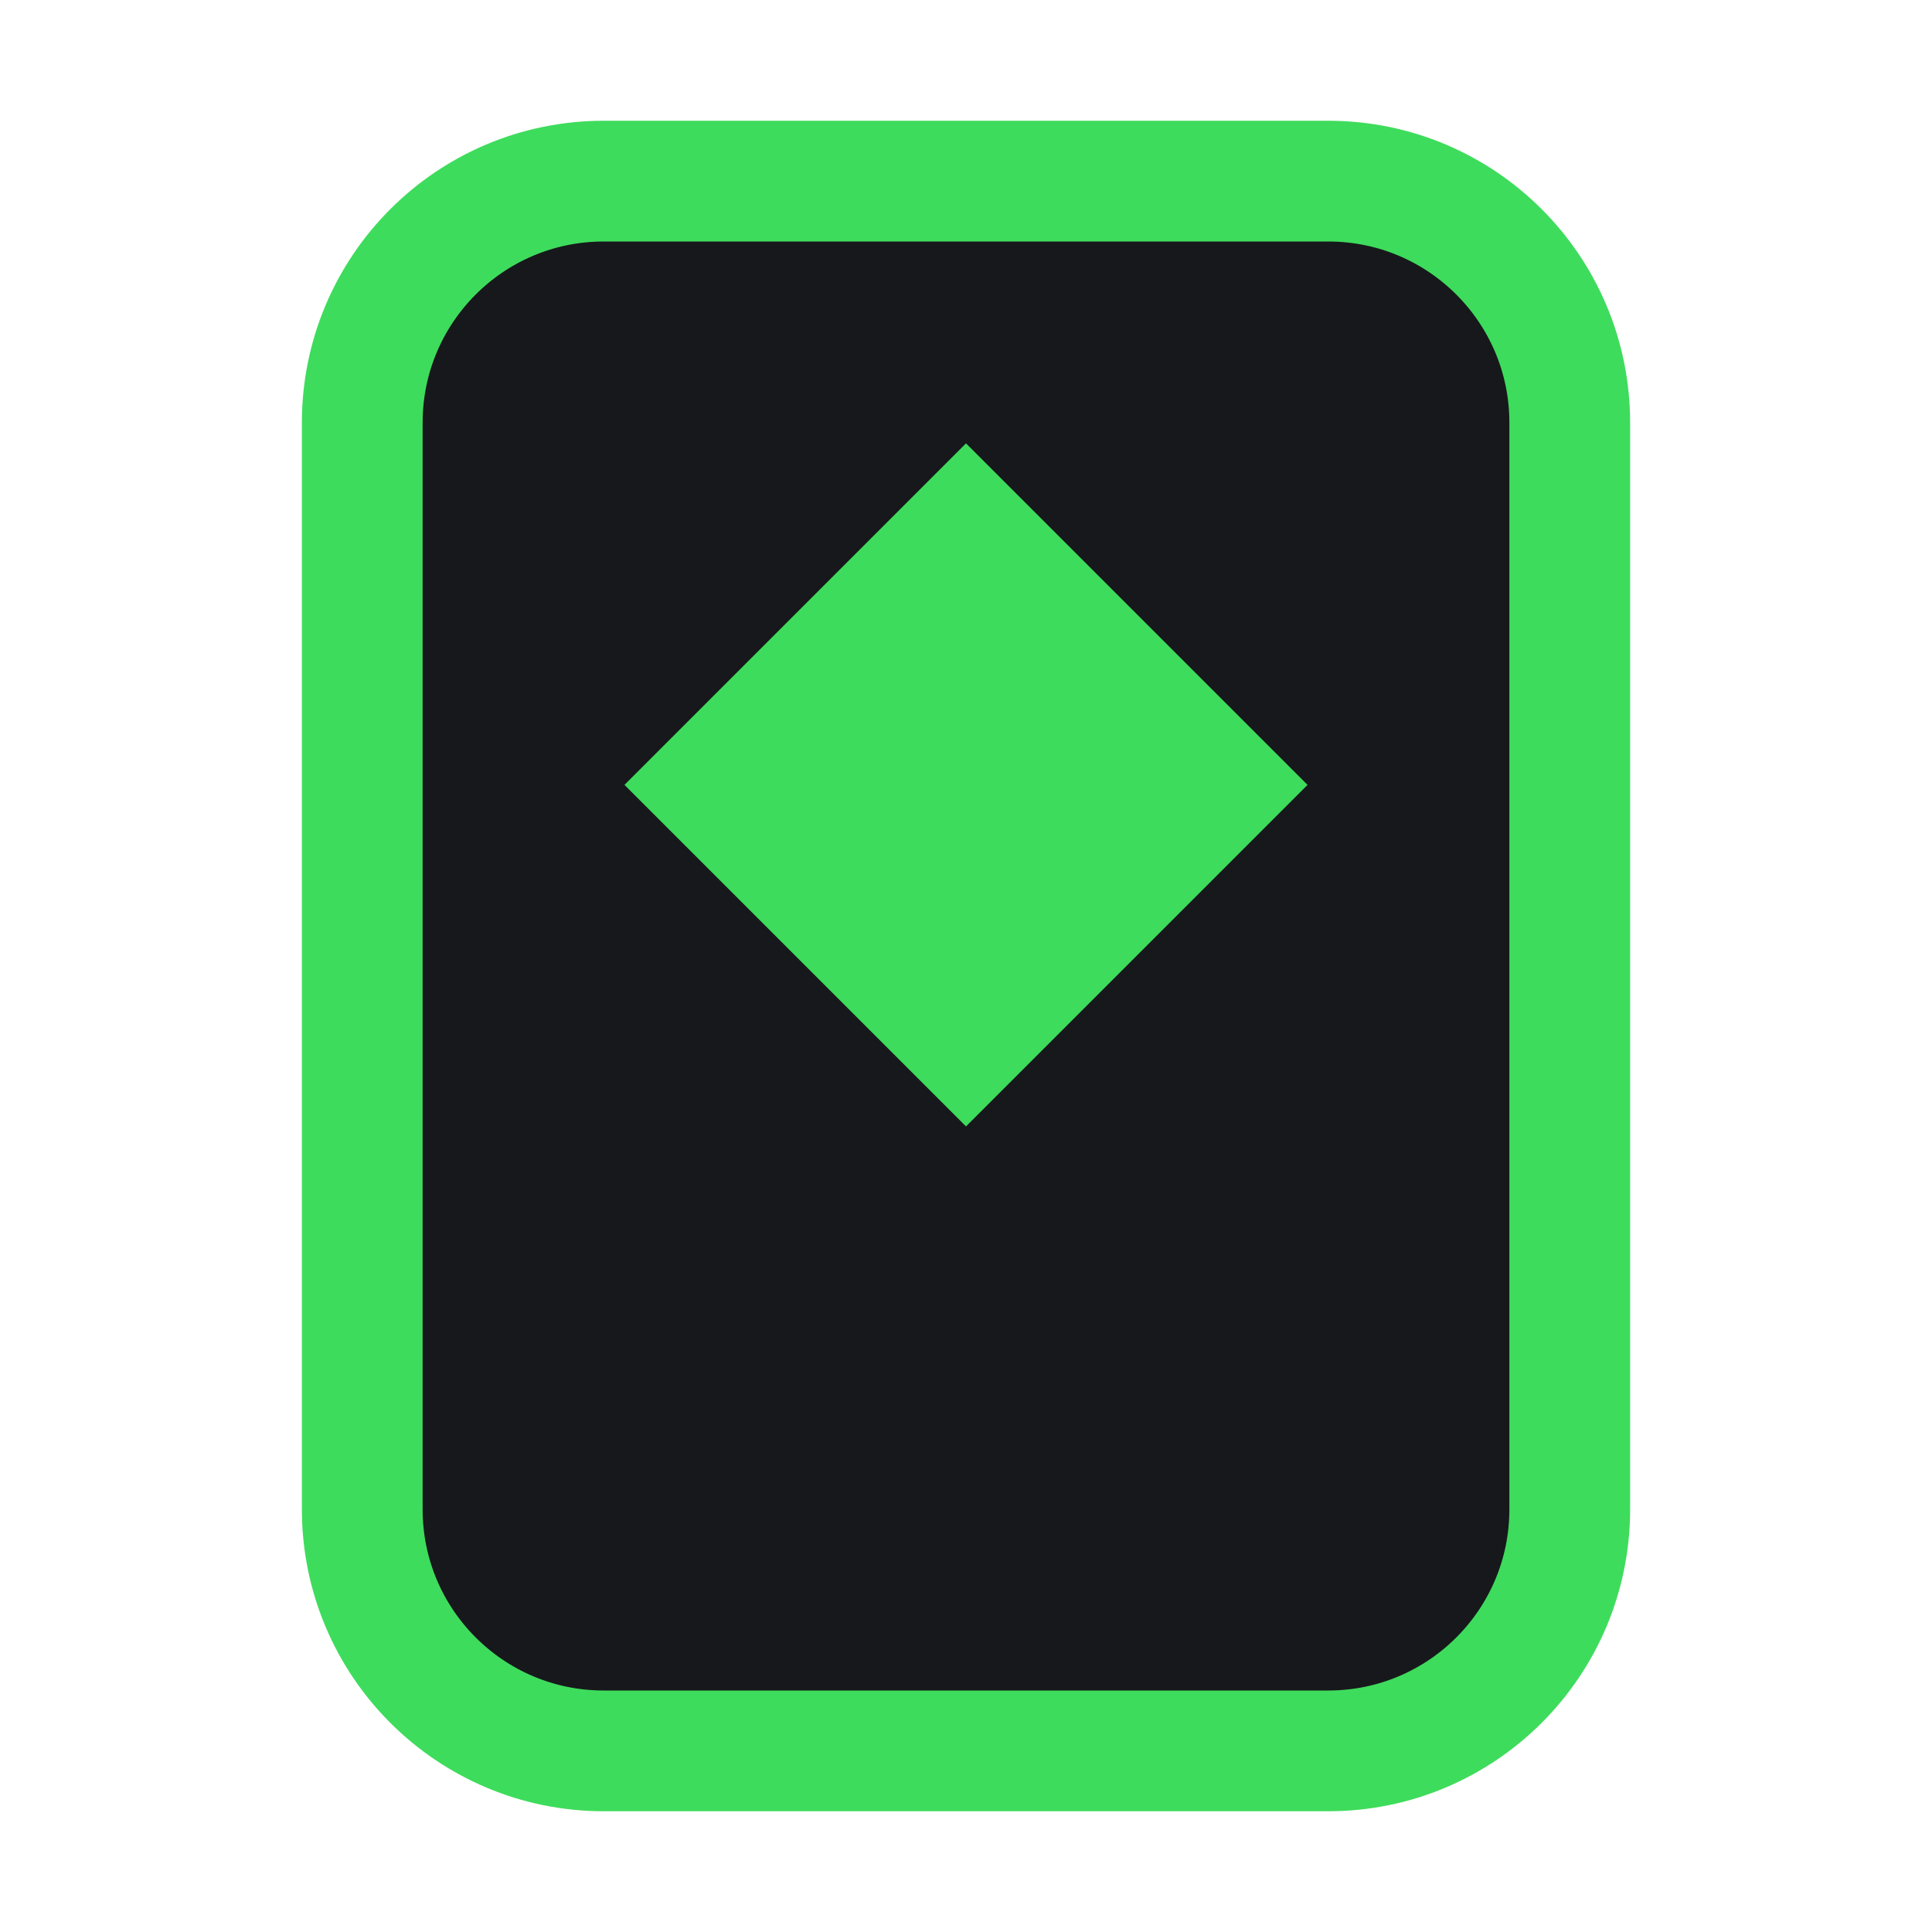
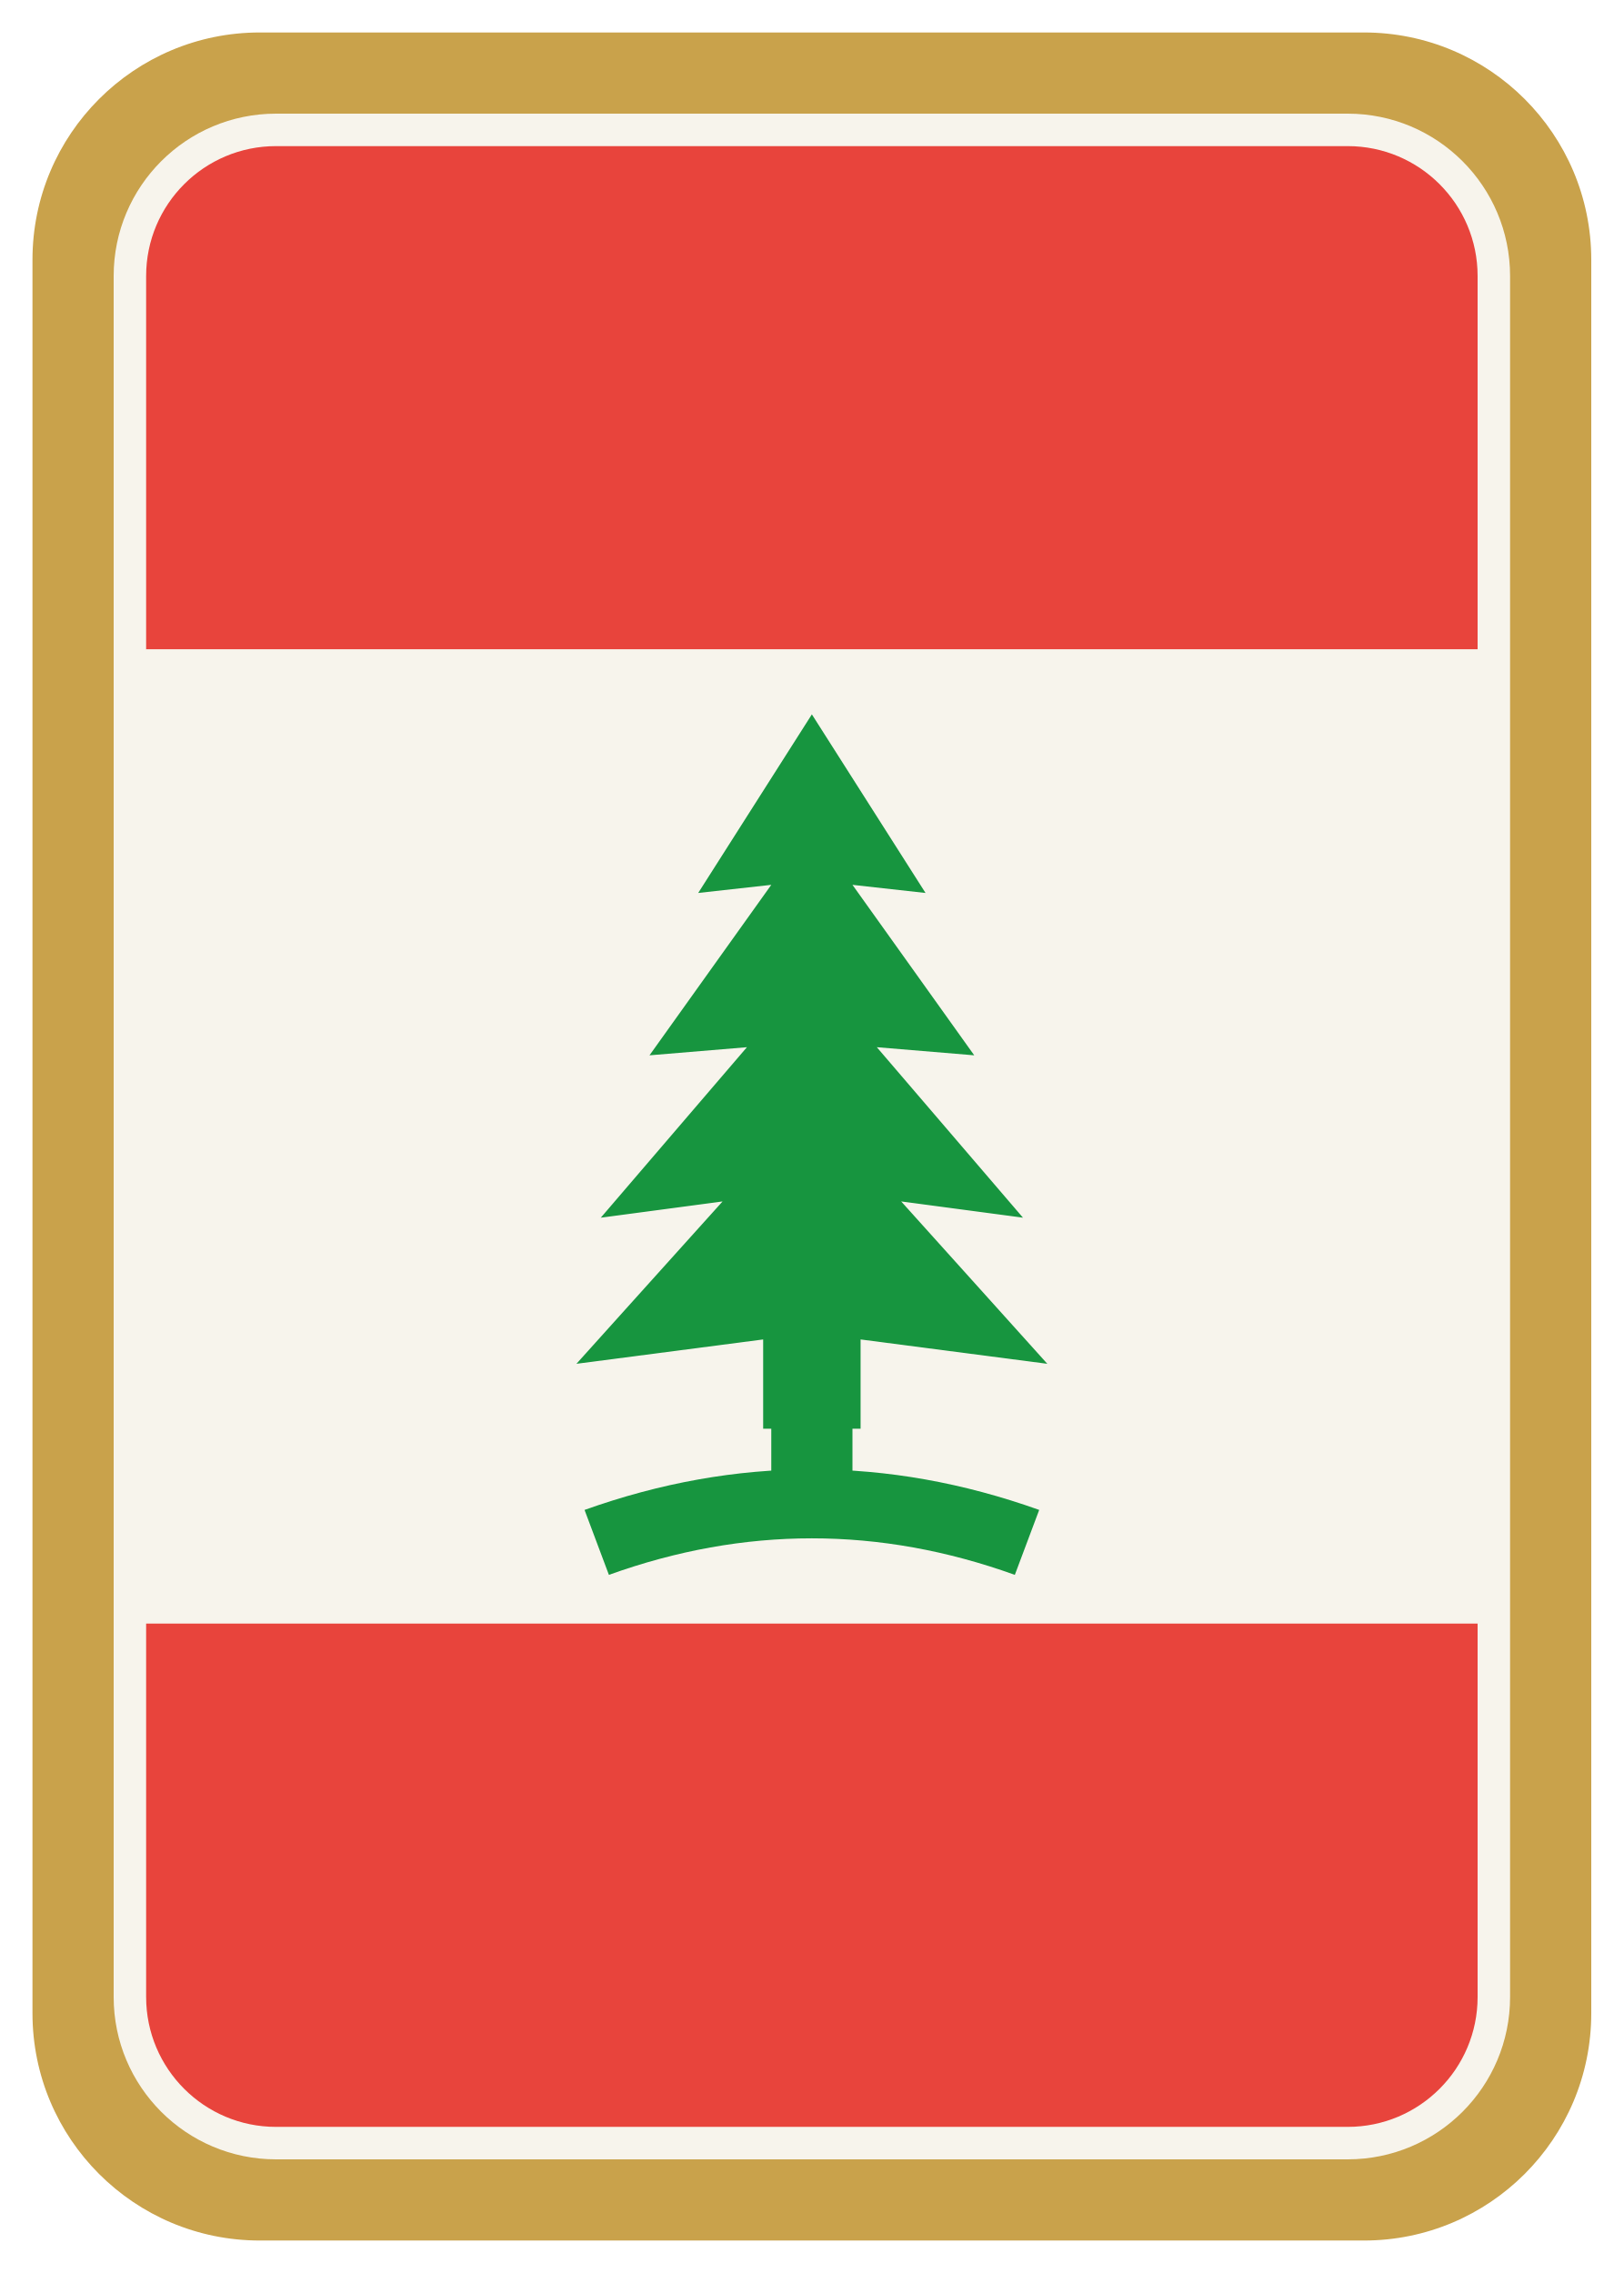
- <svg xmlns="http://www.w3.org/2000/svg" viewBox="0 0 32 32">
-   <rect x="6" y="3" width="20" height="26" rx="4" fill="#17181c" stroke="#3edc5c" stroke-width="2" />
-   <rect x="12" y="9" width="8" height="8" transform="rotate(45 16 13)" fill="#3edc5c" />
+ <svg xmlns="http://www.w3.org/2000/svg" viewBox="0 0 100 140">
+   <rect x="2" y="2" width="96" height="136" rx="14" fill="#c9a24b" />
+   <rect x="7" y="7" width="86" height="126" rx="10" fill="#f7f4ec" />
+   <path d="M9 17 a8 8 0 0 1 8 -8 h66 a8 8 0 0 1 8 8 v23 H9 Z" fill="#e8443c" />
+   <rect x="9" y="40" width="82" height="60" fill="#f7f4ec" />
+   <path d="M9 100 h82 v23 a8 8 0 0 1 -8 8 H17 a8 8 0 0 1 -8 -8 Z" fill="#e8443c" />
+   <g fill="#17953f">
+     <path d="M50 44 L57 55 L52.5 54.5 L60 65 L54 64.5 L63 75 L55.5 74 L64.5 84 L53 82.5 L53 88 L47 88 L47 82.5 L35.5 84 L44.5 74 L37 75 L46 64.5 L40 65 L47.5 54.5 L43 55 Z" />
+     <rect x="47.5" y="86" width="5" height="8" rx="1.5" />
+     <path d="M36 93 q14 -5 28 0 l-1.5 4 q-12.5 -4.5 -25 0 Z" />
+   </g>
</svg>
